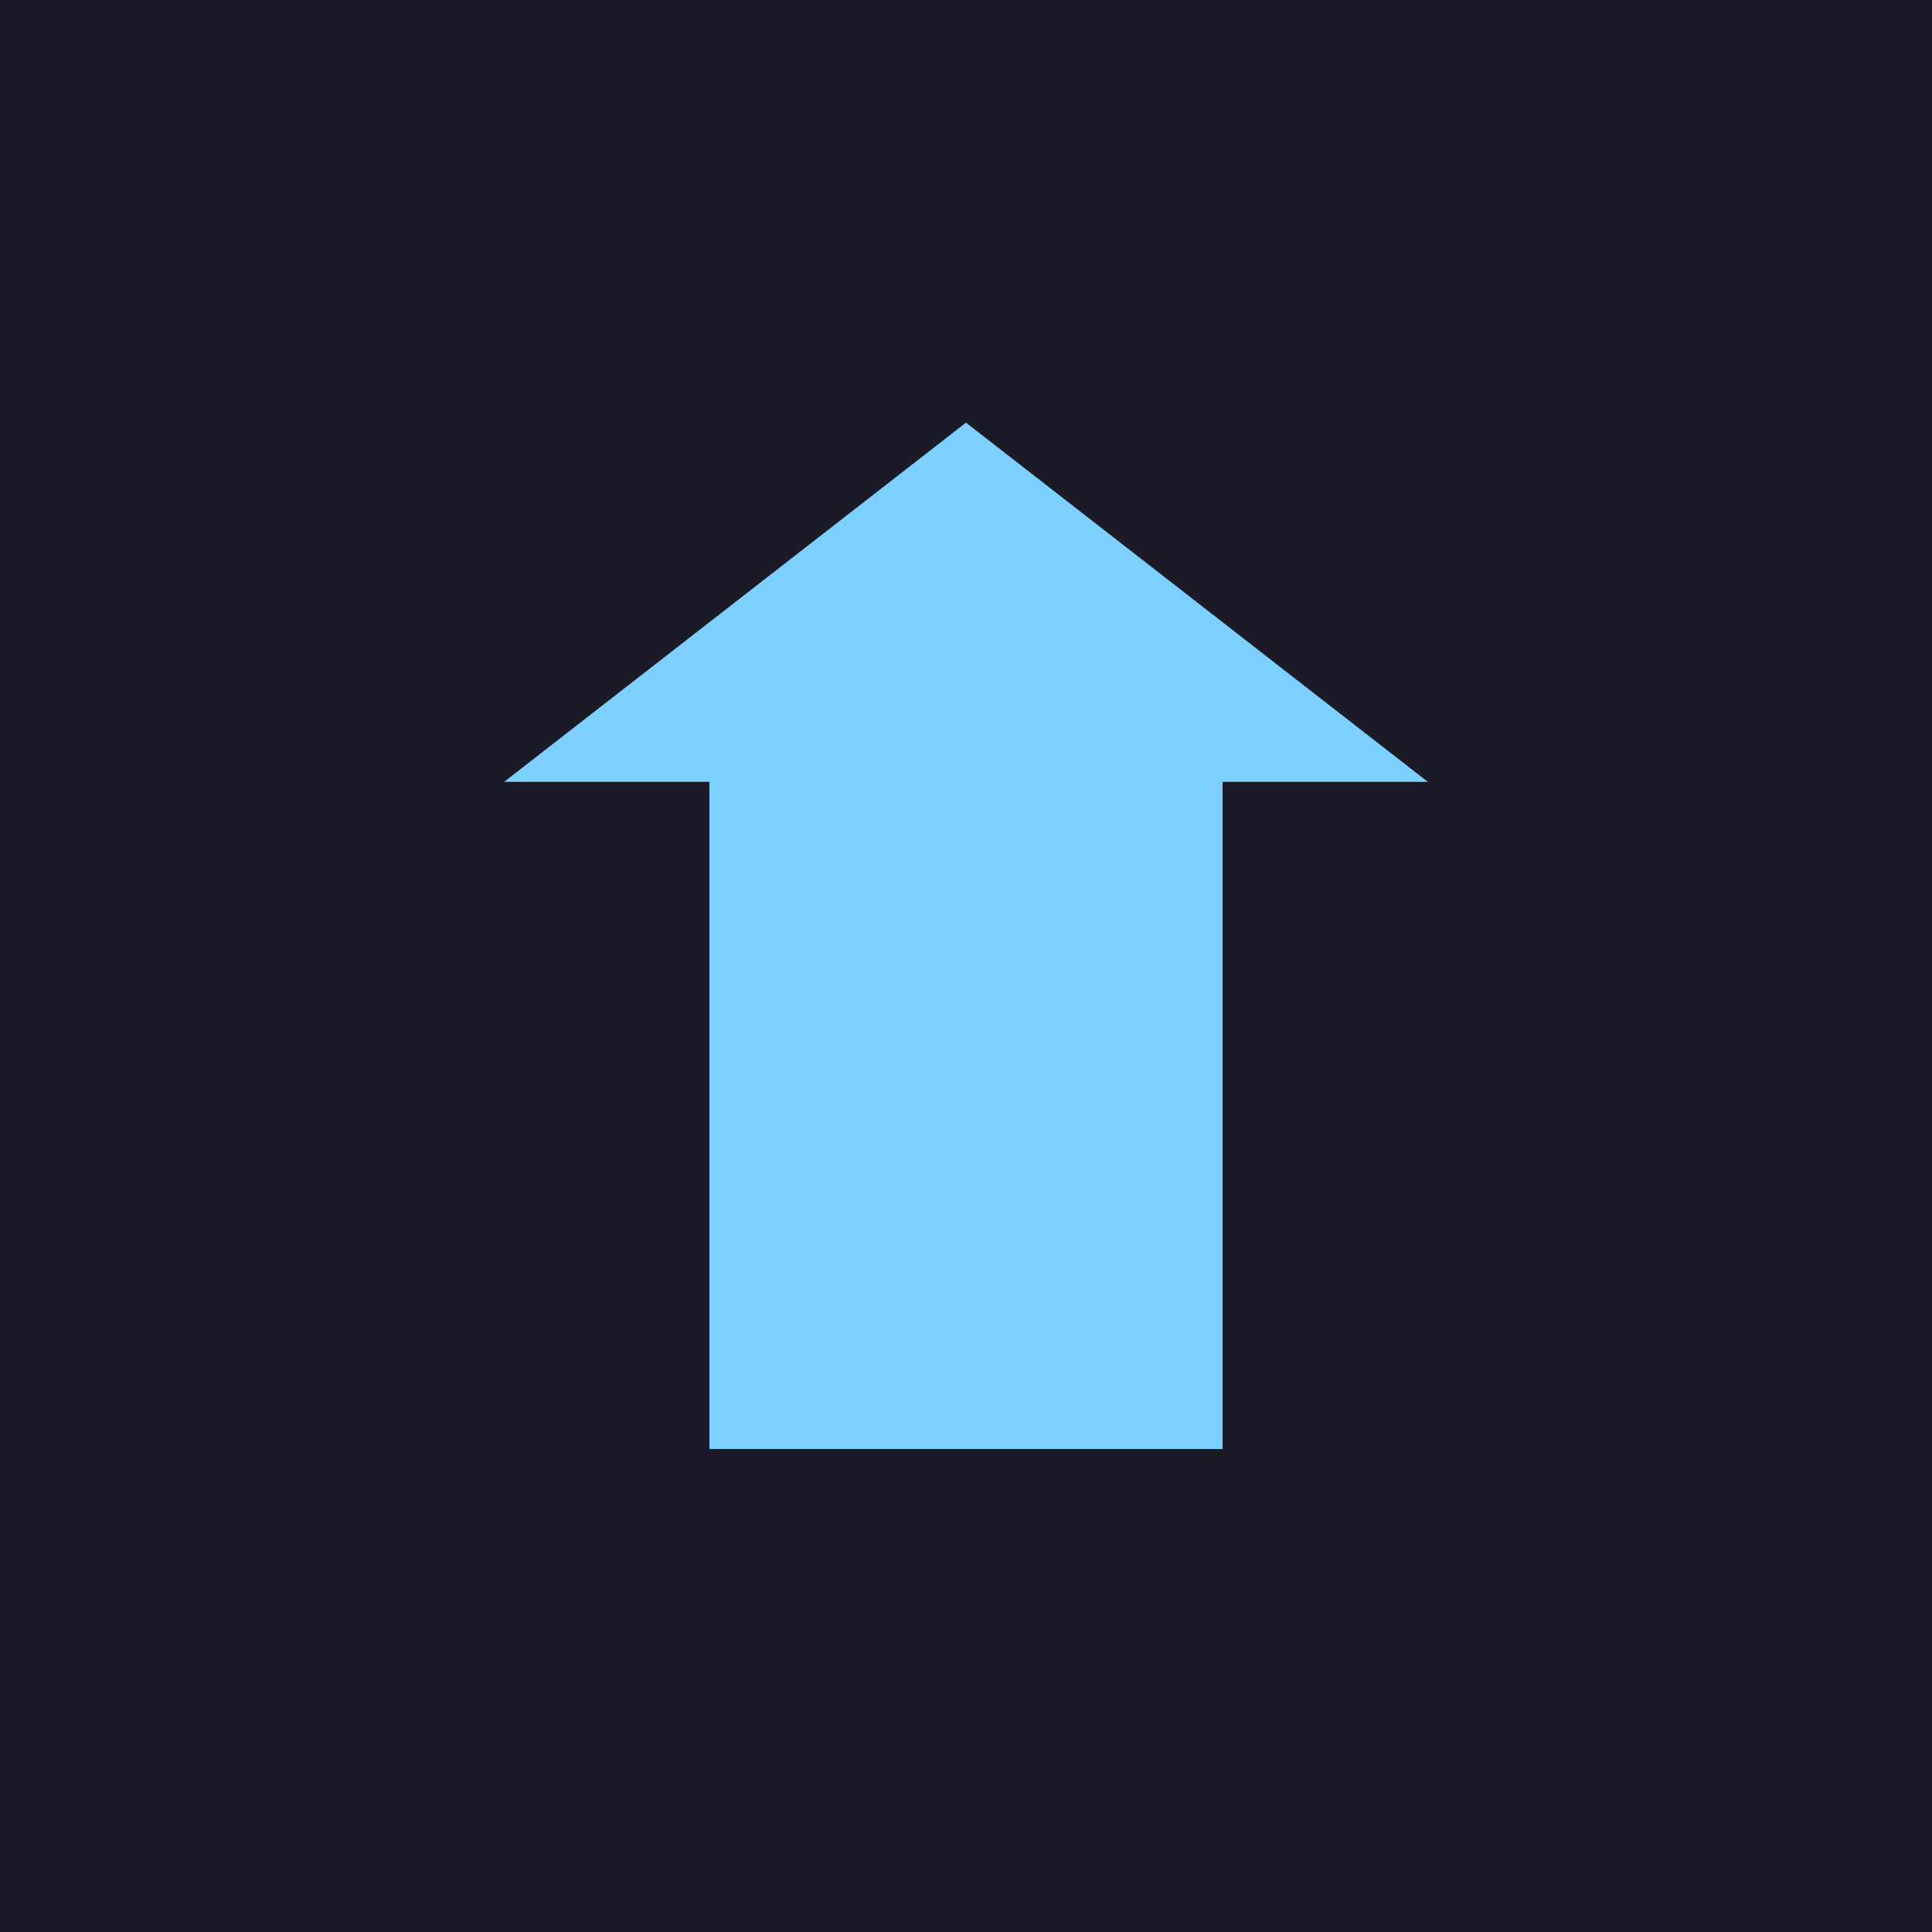
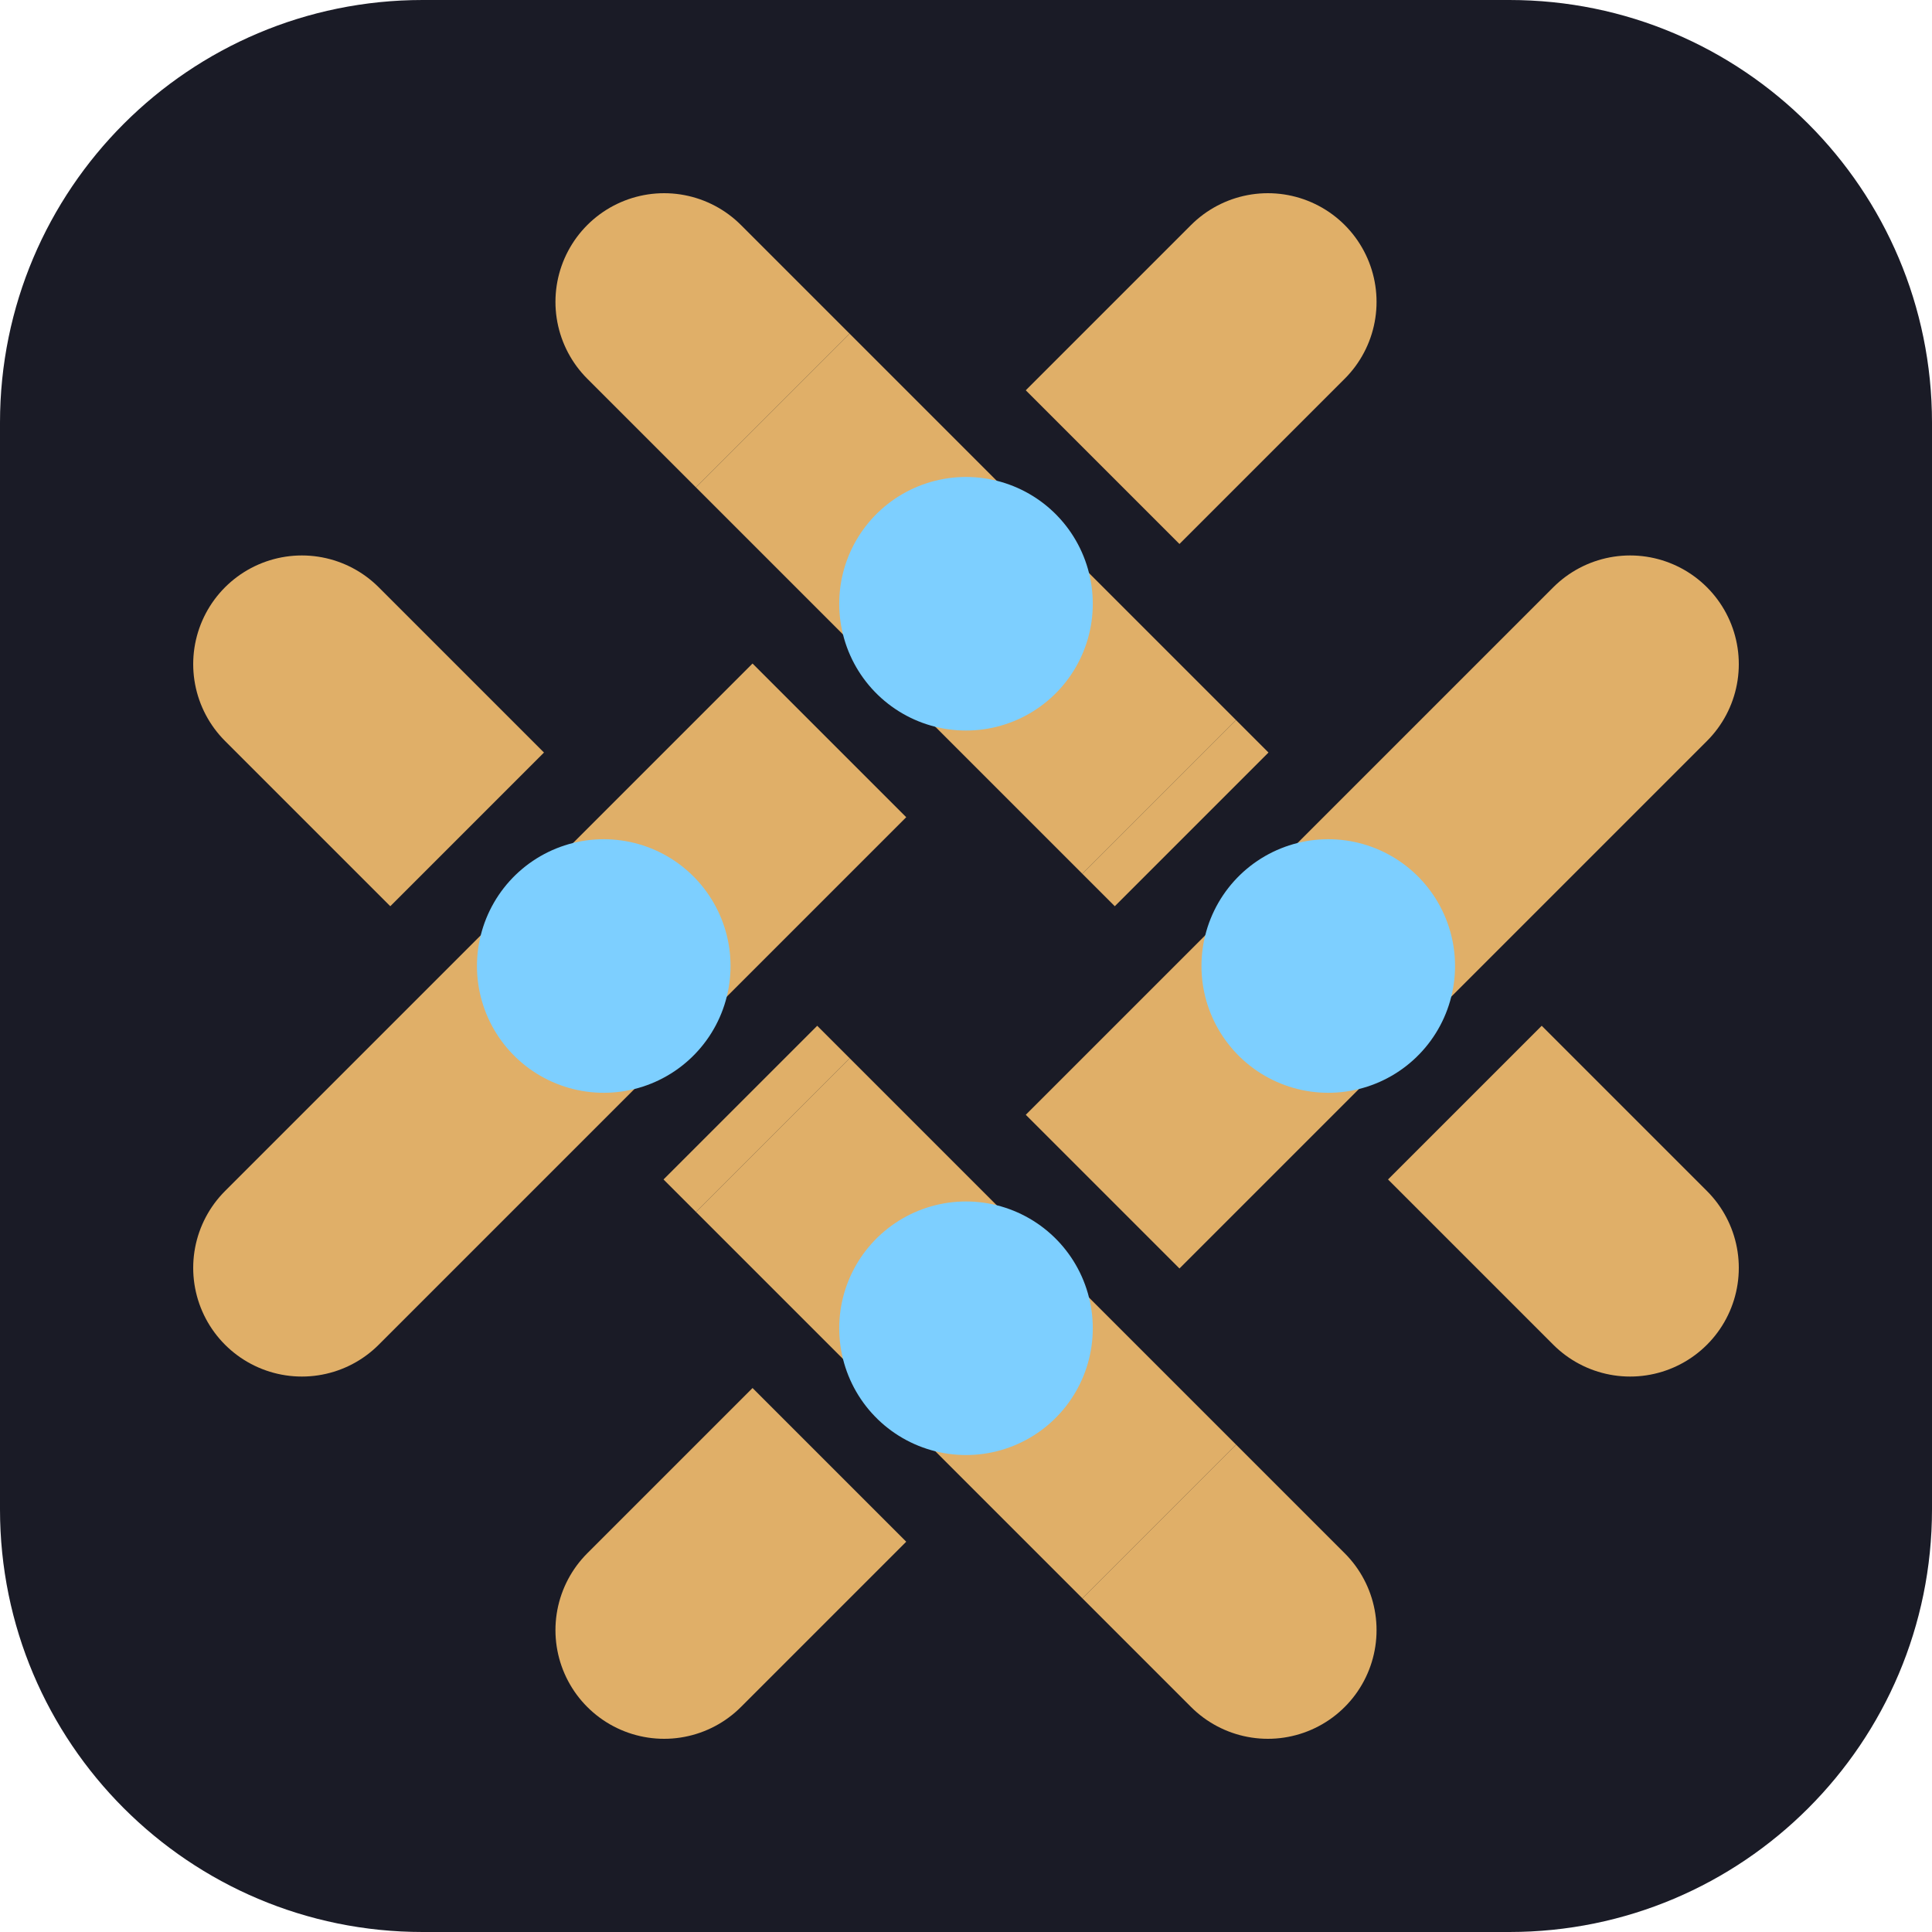
<svg xmlns="http://www.w3.org/2000/svg" viewBox="0 0 32 32">
-   <rect width="32" height="32" fill="#1a1b26" />
-   <path d="M16 5l9 7h-4v13h-10V12H7z" fill="#7dcfff" transform="translate(16 15.5) scale(0.85) translate(-16 -15)" />
+   <rect width="32" height="32" rx="7" fill="#1a1b26" />
+   <g fill="none" stroke-linecap="round">
+     <path d="M5 11L21 27M11 5L27 21" stroke="#e0af68" stroke-width="3.6" />
+     <path d="M5 21L21 5M11 27L27 11" stroke="#1a1b26" stroke-width="6.4" />
+     <path d="M5 21L21 5M11 27L27 11" stroke="#e0af68" stroke-width="3.6" />
+     <path d="M12.8 6.8L19.2 13.2M12.8 18.8L19.2 25.2" stroke="#1a1b26" stroke-width="6.4" stroke-linecap="butt" />
+     <path d="M12.8 6.8L19.2 13.2M12.8 18.8L19.2 25.2" stroke="#e0af68" stroke-width="3.6" stroke-linecap="butt" />
+     <path d="M16 10v0M10 16v0M22 16v0M16 22v0" stroke="#7dcfff" stroke-width="4.2" />
+   </g>
</svg>
